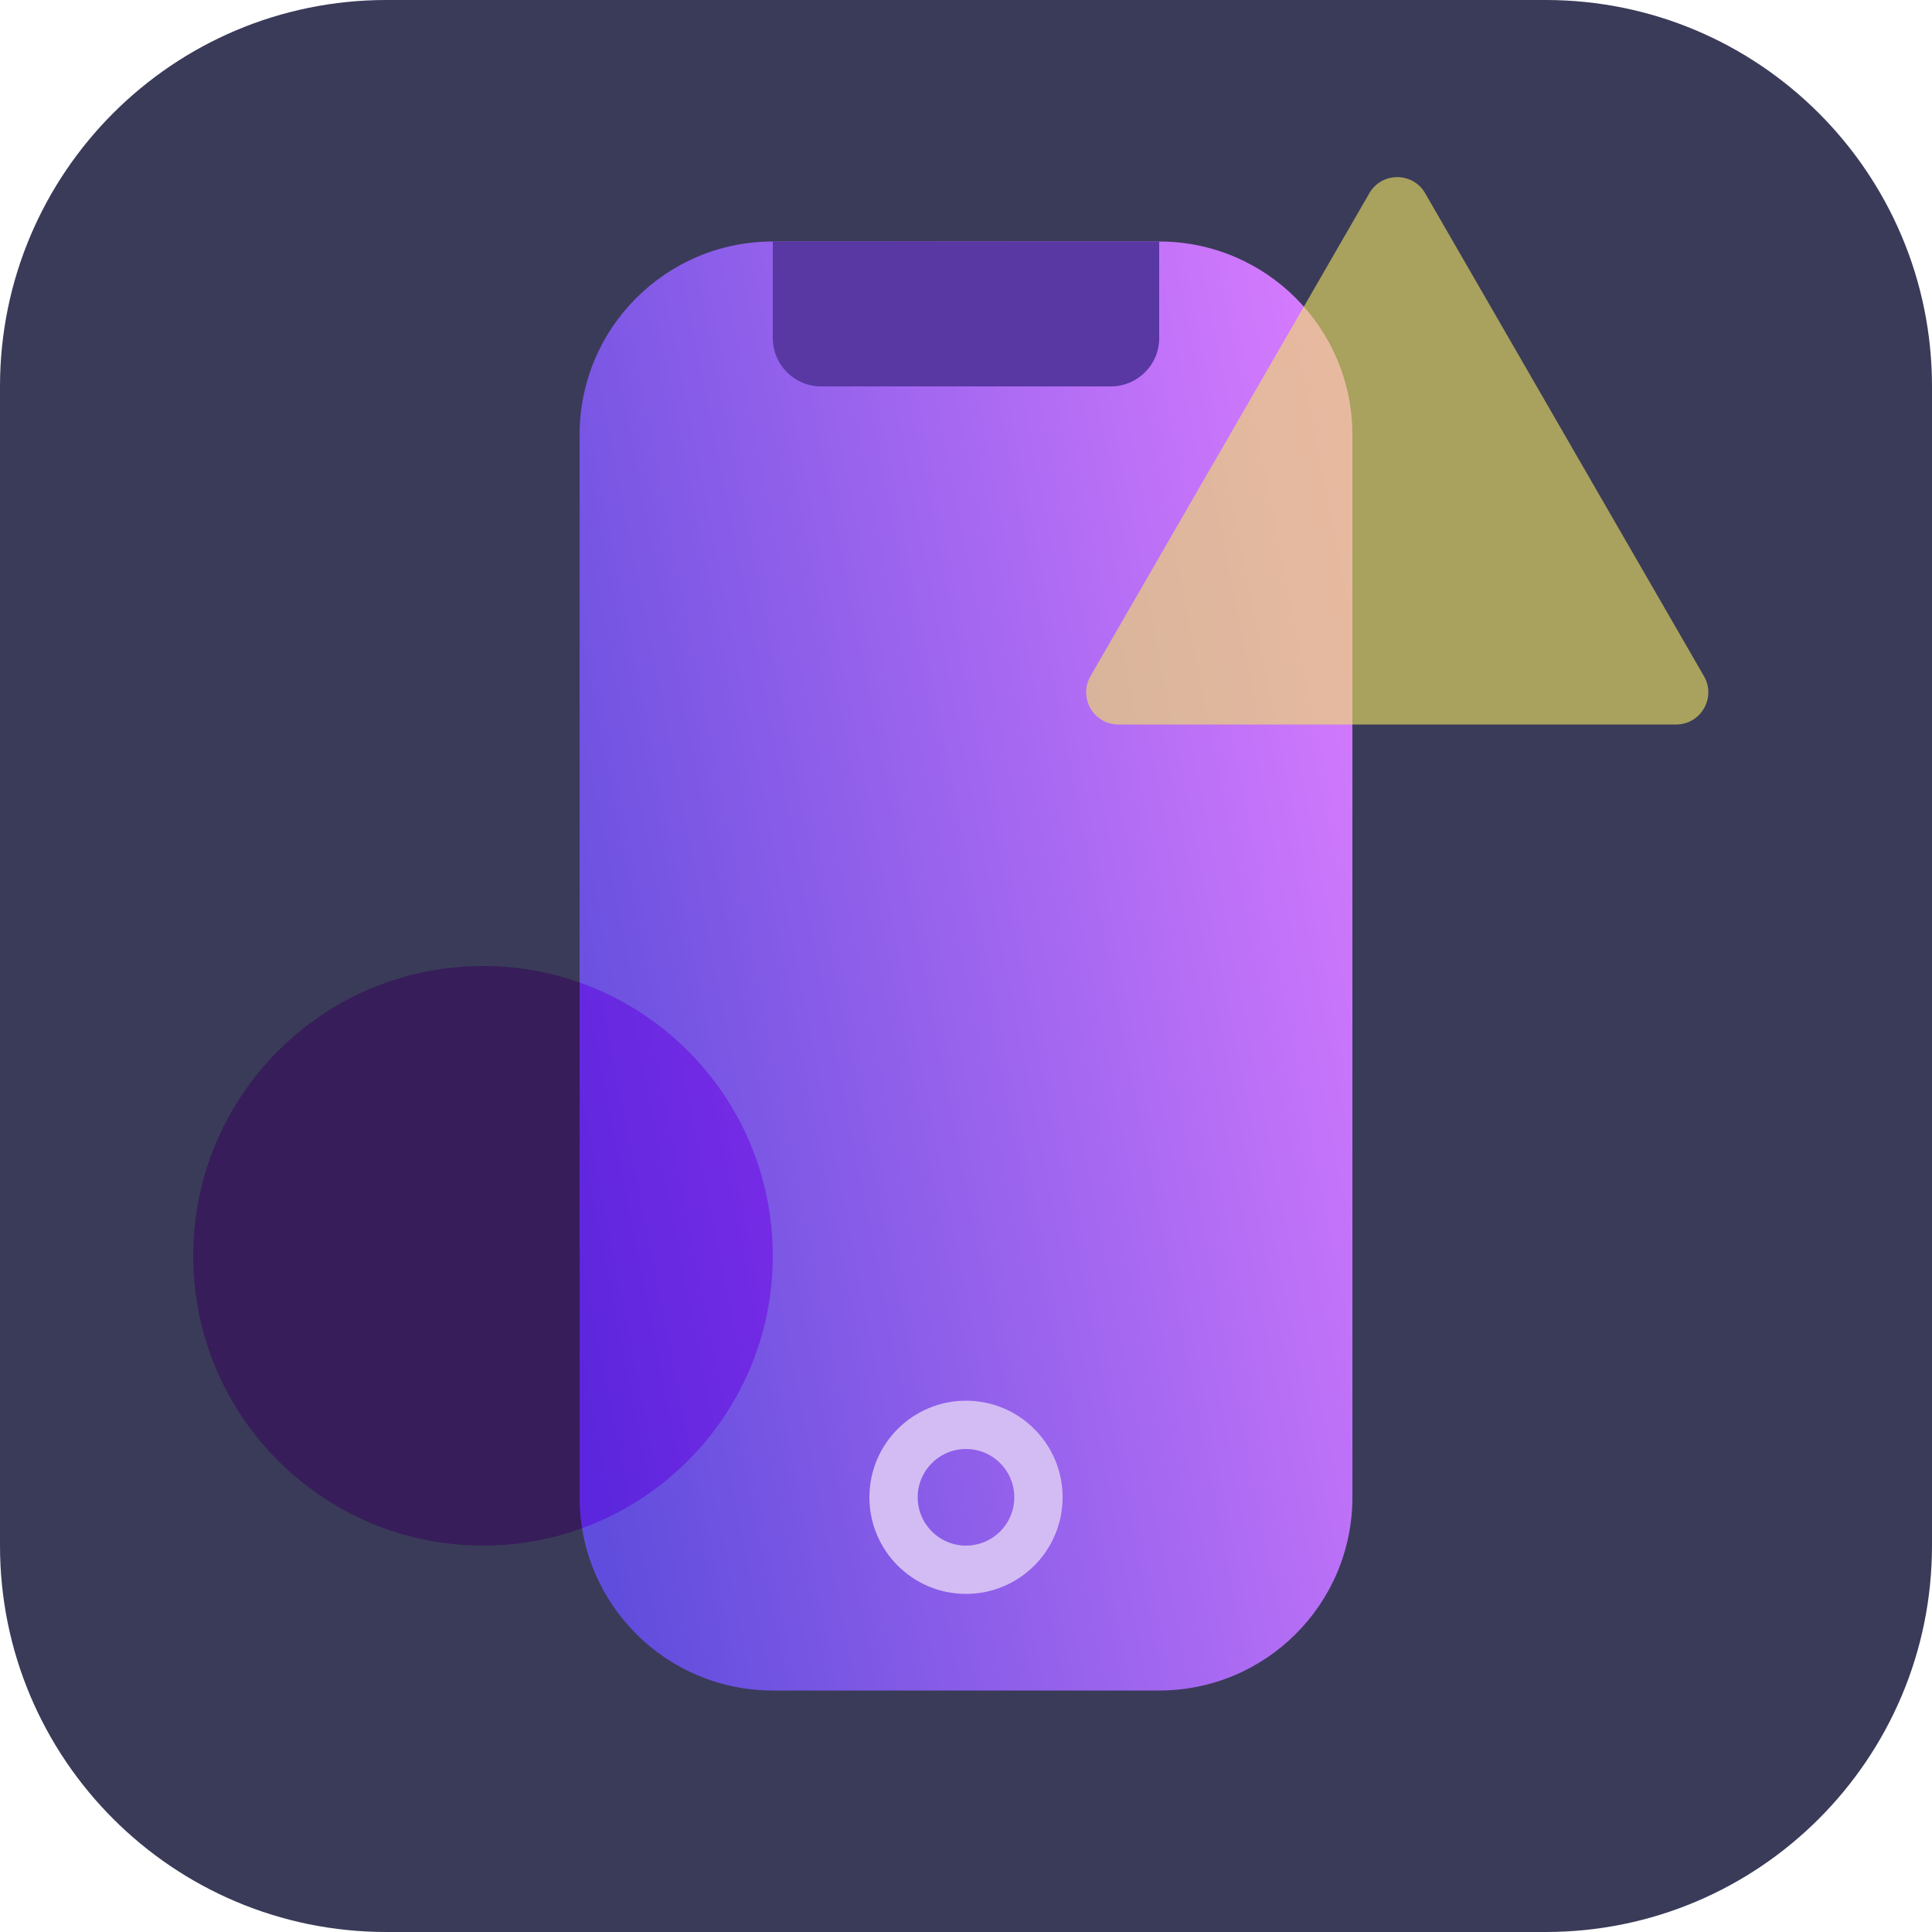
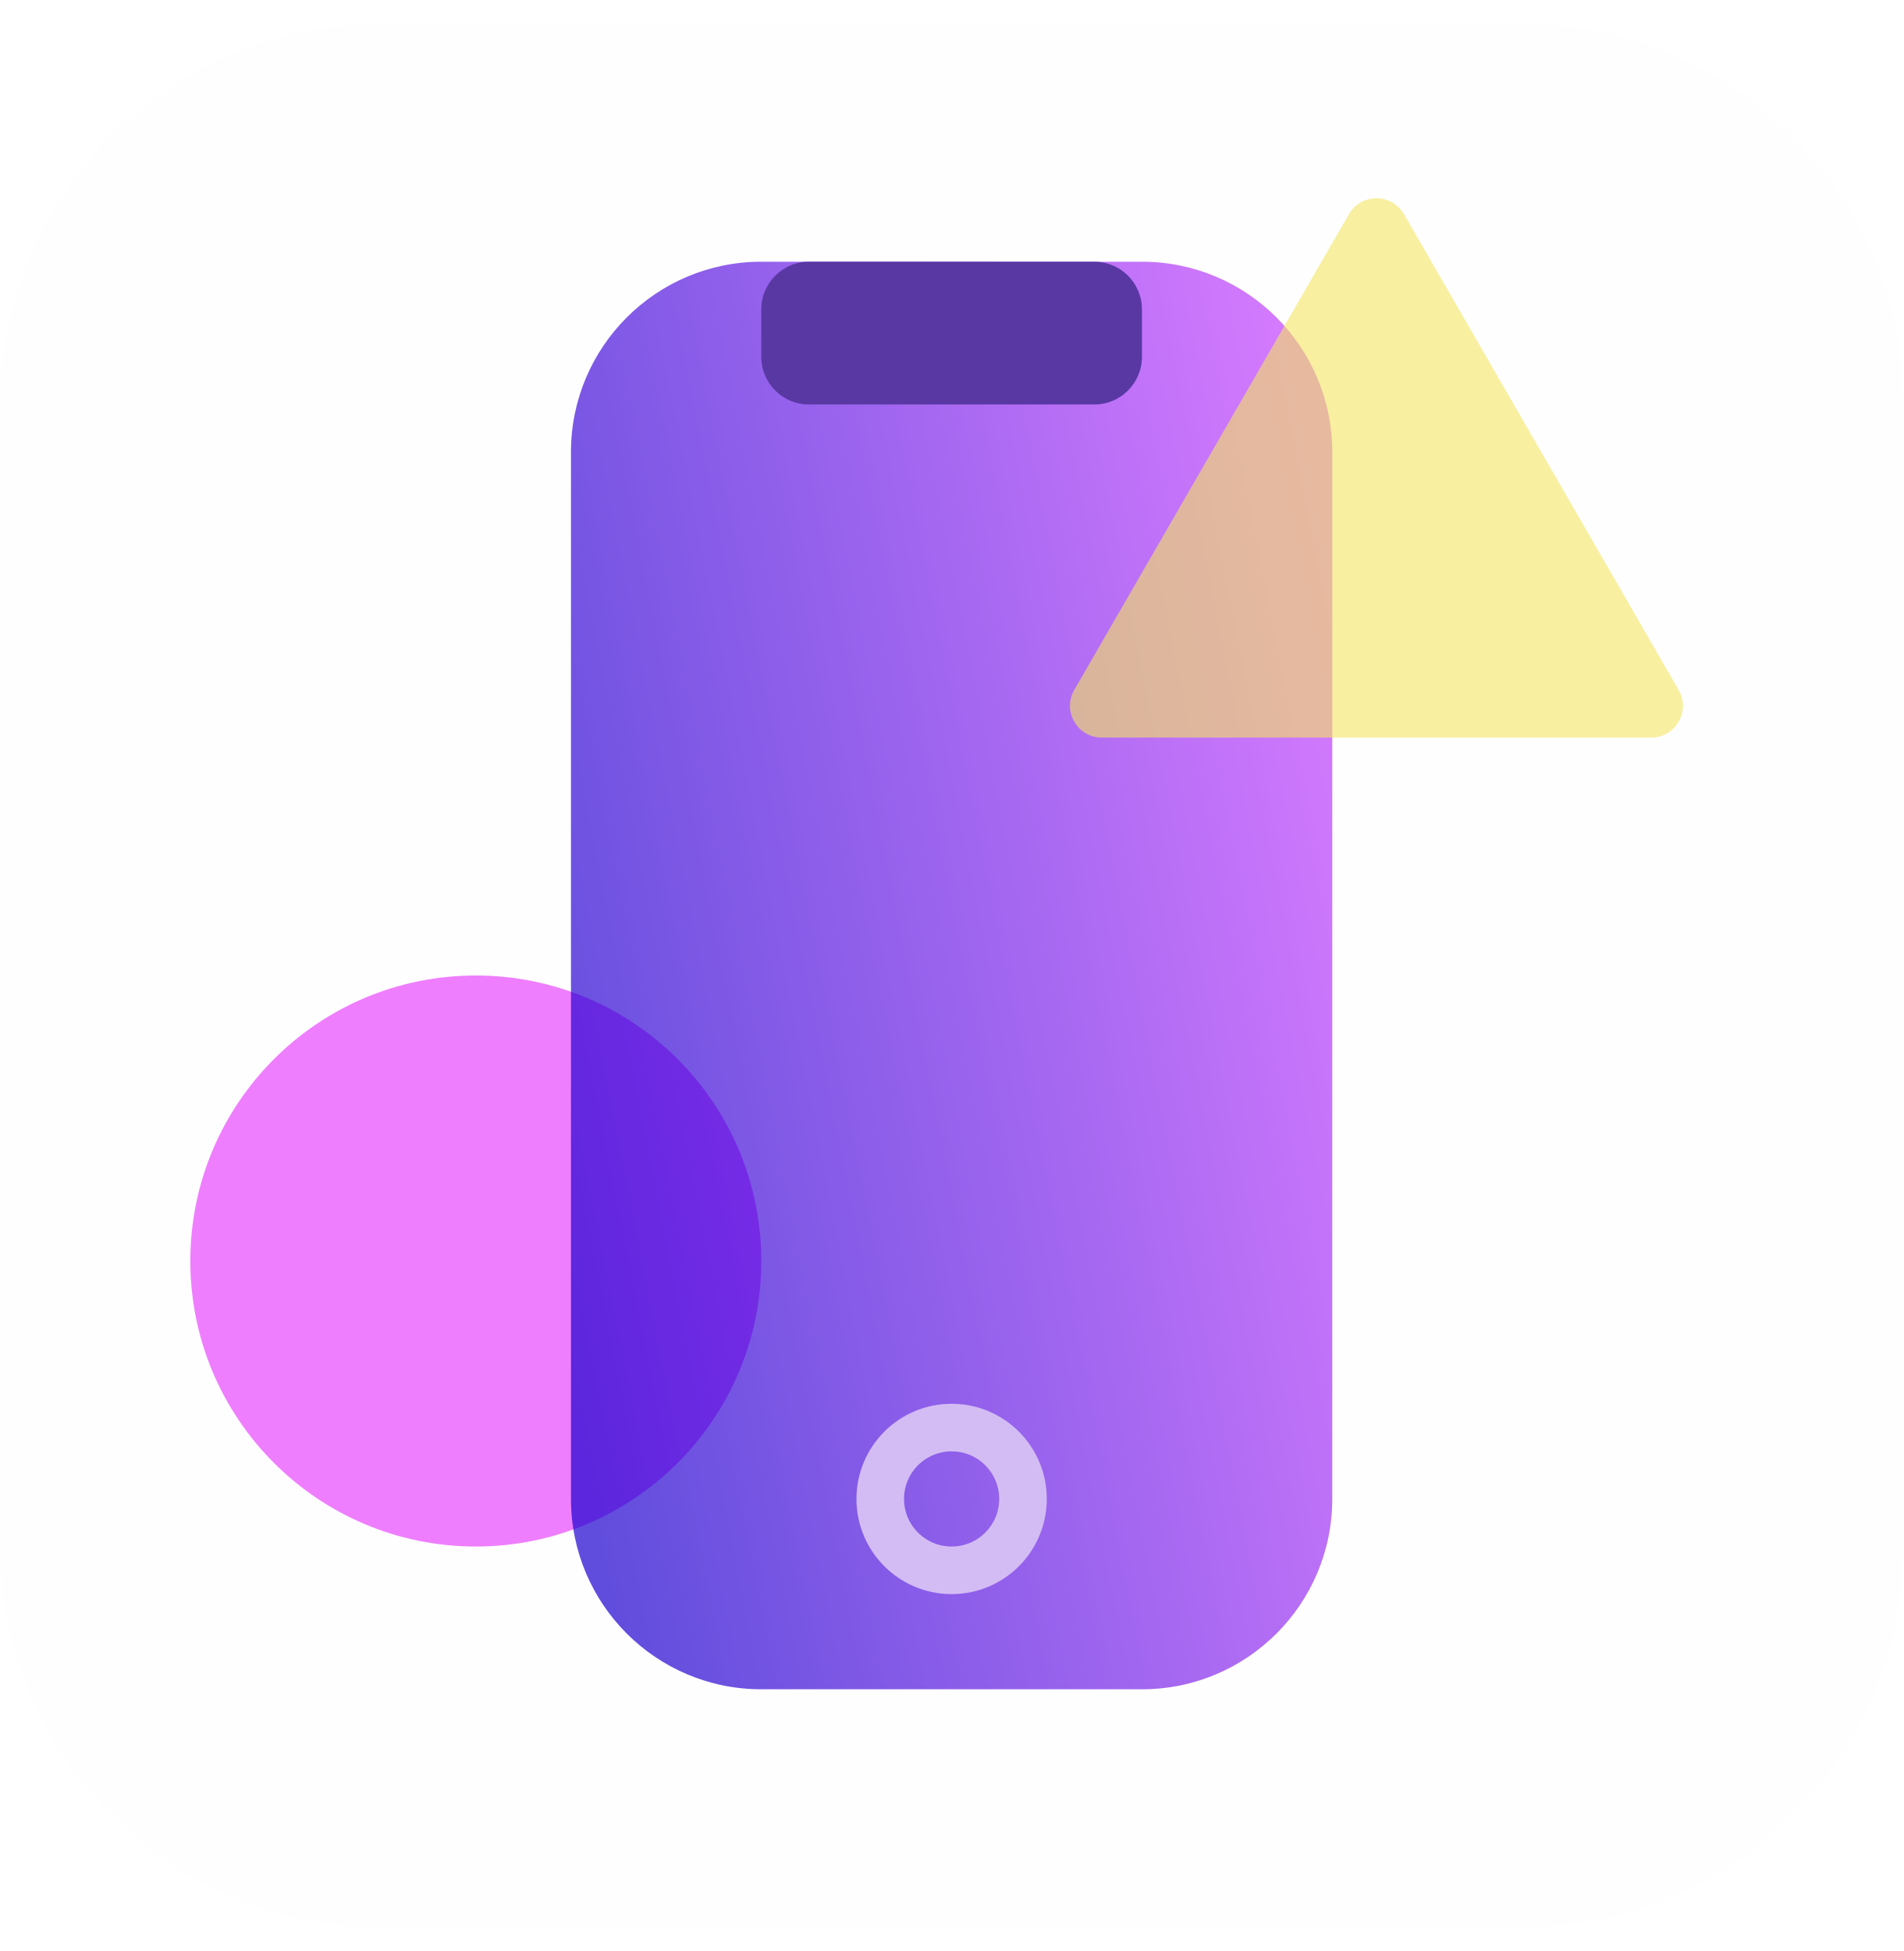
- <svg xmlns="http://www.w3.org/2000/svg" width="40" height="40" viewBox="0 0 40 40" fill="none">
-   <rect width="40" height="40" rx="8" fill="#3A3B59" />
-   <rect x="12" y="5" width="16" height="30" rx="4" fill="url(#paint0_linear_1091_20297)" />
-   <circle cx="20" cy="31" r="1.5" stroke="#D3BCF3" />
-   <path d="M16 5H24V7C24 7.552 23.552 8 23 8H17C16.448 8 16 7.552 16 7V5Z" fill="#5938A3" />
-   <path opacity="0.6" d="M28.351 4C28.608 3.556 29.249 3.556 29.506 4L35.279 14C35.536 14.444 35.215 15 34.702 15H23.155C22.642 15 22.321 14.444 22.577 14L28.351 4Z" fill="#F4E560" />
+ <svg xmlns="http://www.w3.org/2000/svg" width="40" height="41" viewBox="0 0 40 41" fill="none">
+   <rect y="0.5" width="40" height="40" rx="8" fill="#F7F8F8" fill-opacity="0.12" />
+   <path d="M12 9.5C12 7.291 13.791 5.5 16 5.5H24C26.209 5.5 28 7.291 28 9.5V31.5C28 33.709 26.209 35.5 24 35.5H16C13.791 35.5 12 33.709 12 31.5V9.5Z" fill="url(#paint0_linear_4270_17365)" />
+   <circle cx="20" cy="31.5" r="1.5" stroke="#D3BCF3" />
+   <path d="M16 6.5C16 5.948 16.448 5.5 17 5.5H23C23.552 5.5 24 5.948 24 6.5V7.5C24 8.052 23.552 8.5 23 8.5H17C16.448 8.5 16 8.052 16 7.5V6.5Z" fill="#5938A3" />
+   <path opacity="0.6" d="M28.351 4.5C28.608 4.056 29.249 4.056 29.506 4.5L35.279 14.5C35.536 14.945 35.215 15.5 34.702 15.5H23.155C22.642 15.5 22.321 14.945 22.577 14.5L28.351 4.5Z" fill="#F4E560" />
  <g style="mix-blend-mode:multiply">
-     <circle cx="10" cy="26" r="6" fill="#F07EFF" />
+     <circle cx="10" cy="26.5" r="6" fill="#F07EFF" />
  </g>
  <defs>
-     <linearGradient id="paint0_linear_1091_20297" x1="10.686" y1="22.188" x2="29.393" y2="18.504" gradientUnits="userSpaceOnUse">
+     <linearGradient id="paint0_linear_4270_17365" x1="10.686" y1="22.688" x2="29.393" y2="19.004" gradientUnits="userSpaceOnUse">
      <stop stop-color="#614DDD" />
      <stop offset="1" stop-color="#D47AFE" />
    </linearGradient>
  </defs>
</svg>
